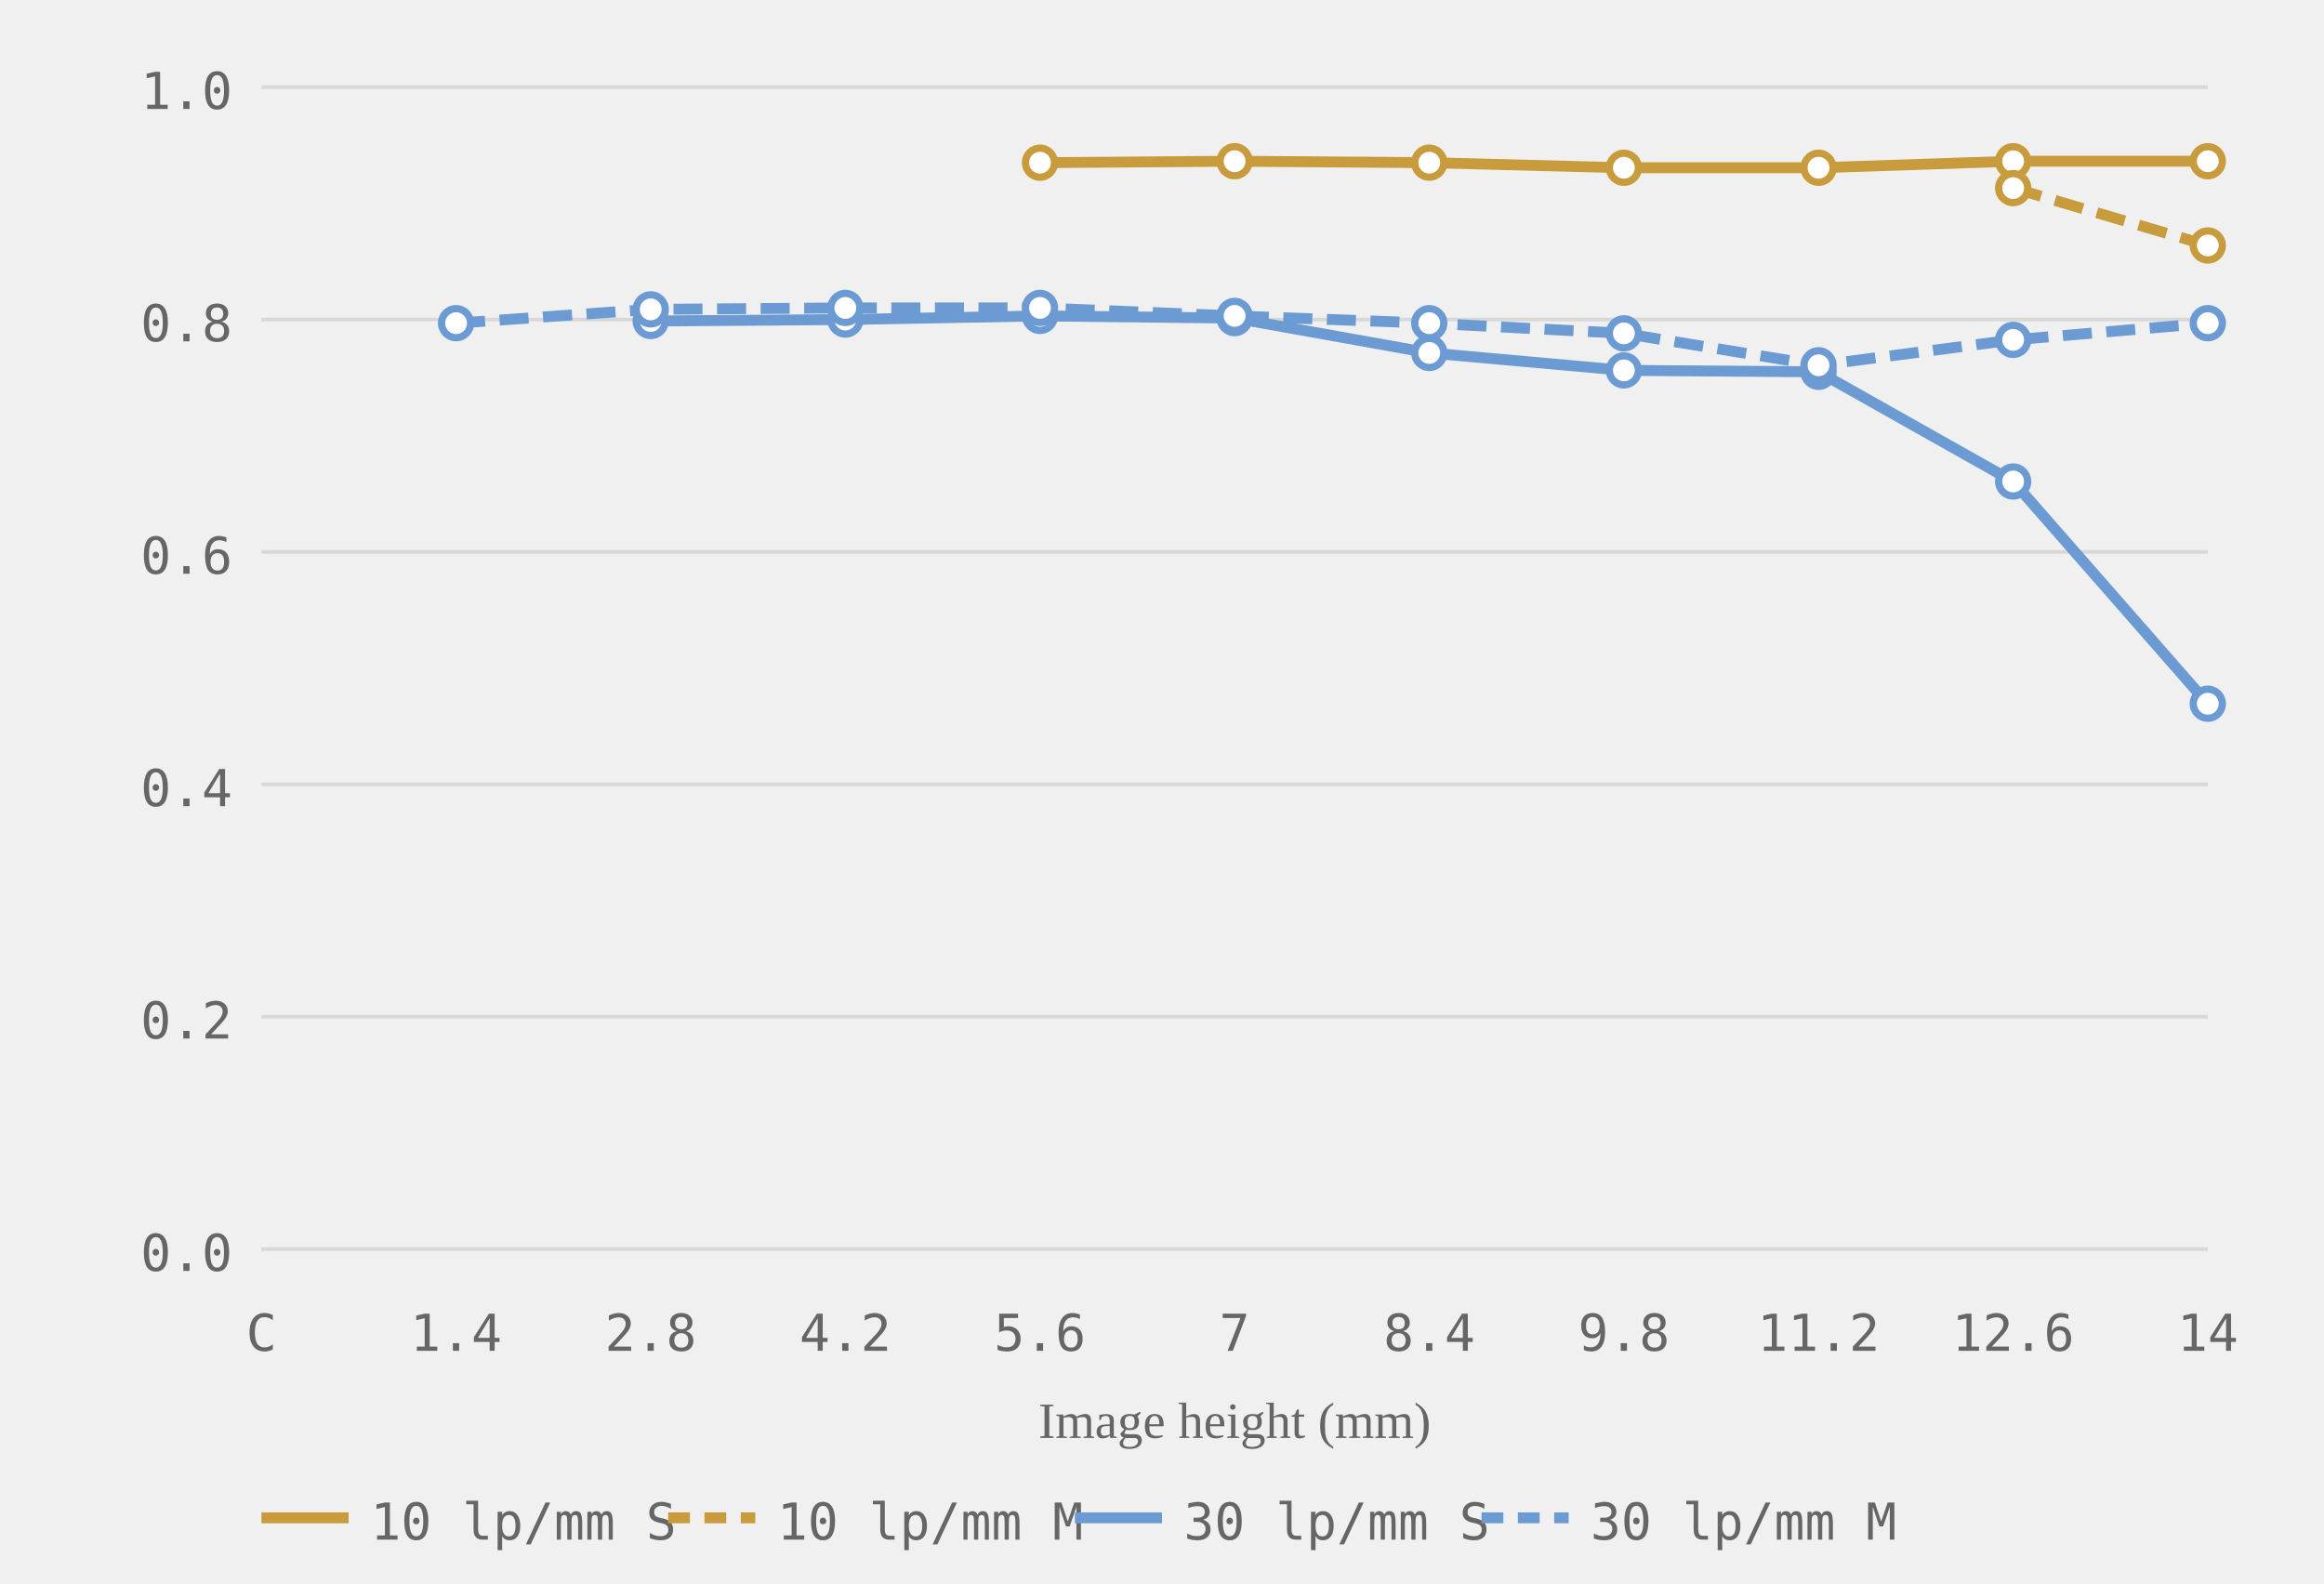
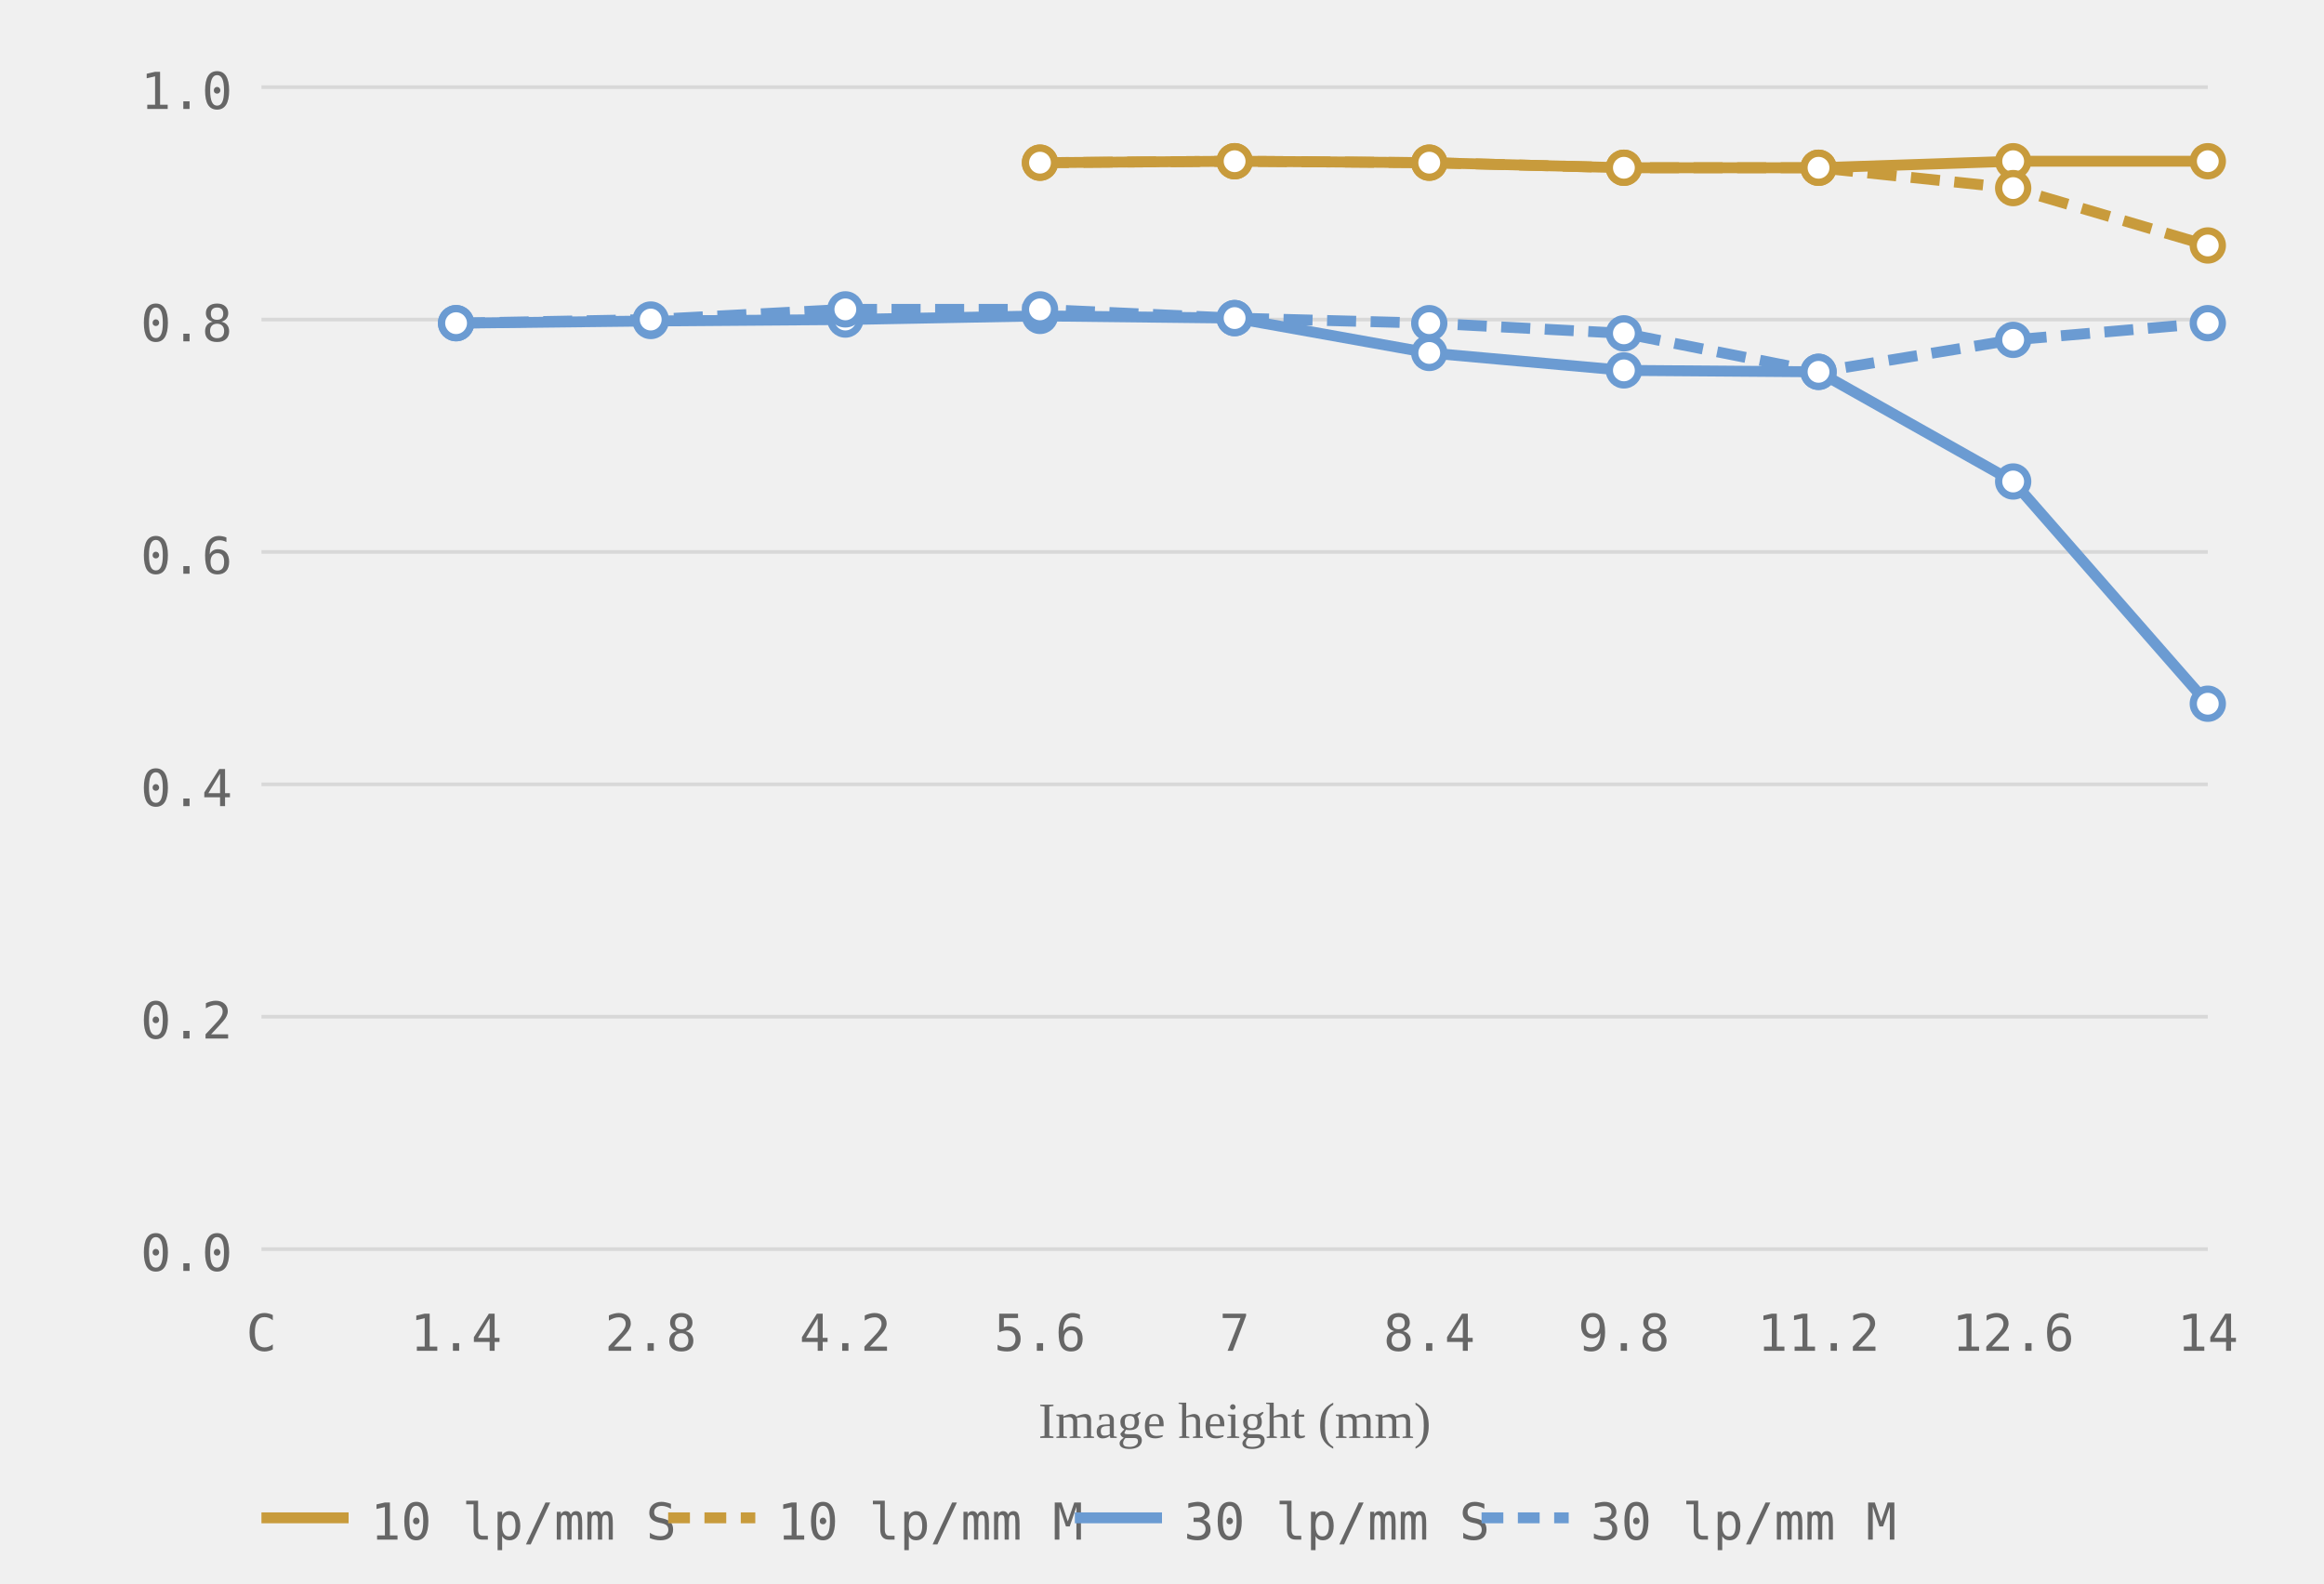
<svg xmlns="http://www.w3.org/2000/svg" viewBox="0 0 320 218" role="img" aria-label="MTF chart, generated from readings">
  <style>.grid-line { stroke: #d8d8d8; stroke-width: 0.5; }.axis-label { font-size: 7px; fill: #666666; font-family: ui-monospace, monospace; }.axis-y { text-anchor: end; }.axis-x { text-anchor: middle; }.axis-title { font-size: 7px; fill: #666666; text-anchor: middle; }.curve { fill: none; stroke-width: 1.5; }.curve-m { stroke-dasharray: 4 2; }.dot { fill: white; stroke-width: 1; }.legend-text { font-size: 7px; fill: #666666; font-family: ui-monospace, monospace; }</style>
  <line class="grid-line" x1="36" y1="172.0" x2="304" y2="172.0" />
  <line class="grid-line" x1="36" y1="140.0" x2="304" y2="140.0" />
  <line class="grid-line" x1="36" y1="108.0" x2="304" y2="108.0" />
  <line class="grid-line" x1="36" y1="76.0" x2="304" y2="76.0" />
  <line class="grid-line" x1="36" y1="44.0" x2="304" y2="44.0" />
  <line class="grid-line" x1="36" y1="12.0" x2="304" y2="12.0" />
  <text class="axis-label axis-y" x="32" y="175.0">0.0</text>
  <text class="axis-label axis-y" x="32" y="143.0">0.2</text>
  <text class="axis-label axis-y" x="32" y="111.0">0.4</text>
  <text class="axis-label axis-y" x="32" y="79.0">0.6</text>
  <text class="axis-label axis-y" x="32" y="47.0">0.8</text>
  <text class="axis-label axis-y" x="32" y="15.0">1.0</text>
  <text class="axis-label axis-x" x="36.0" y="186">C</text>
  <text class="axis-label axis-x" x="62.8" y="186">1.4</text>
  <text class="axis-label axis-x" x="89.6" y="186">2.8</text>
  <text class="axis-label axis-x" x="116.4" y="186">4.2</text>
  <text class="axis-label axis-x" x="143.2" y="186">5.6</text>
  <text class="axis-label axis-x" x="170.0" y="186">7</text>
  <text class="axis-label axis-x" x="196.8" y="186">8.4</text>
  <text class="axis-label axis-x" x="223.6" y="186">9.8</text>
  <text class="axis-label axis-x" x="250.4" y="186">11.2</text>
  <text class="axis-label axis-x" x="277.2" y="186">12.6</text>
  <text class="axis-label axis-x" x="304.0" y="186">14</text>
  <text class="axis-title" x="170.0" y="198">Image height (mm)</text>
  <polyline class="curve curve-10" style="stroke:#c89b3c" points="143.2,22.4 170.0,22.2 196.8,22.4 223.6,23.1 250.4,23.1 277.2,22.2 304.0,22.2" />
-   <polyline class="curve curve-10 curve-m" style="stroke:#c89b3c" points="277.2,25.9 304.0,33.8" stroke-dasharray="4 2" />
-   <polyline class="curve curve-30" style="stroke:#6b9bd2" points="89.6,44.2 116.4,44.0 143.2,43.5 170.0,43.8 196.8,48.6 223.6,51.0 250.4,51.2 277.2,66.3 304.0,96.9" />
-   <polyline class="curve curve-30 curve-m" style="stroke:#6b9bd2" points="62.8,44.5 89.6,42.6 116.4,42.4 143.2,42.4 170.0,43.5 196.8,44.5 223.6,45.9 250.4,50.3 277.2,46.8 304.0,44.5" stroke-dasharray="4 2" />
+   <polyline class="curve curve-10 curve-m" style="stroke:#c89b3c" points="143.2,22.4 170.0,22.2 196.8,22.4 223.6,23.1 250.4,23.1 277.2,25.9 304.0,33.8" stroke-dasharray="4 2" />
+   <polyline class="curve curve-30" style="stroke:#6b9bd2" points="62.8,44.5 89.6,44.2 116.4,44.0 143.2,43.5 170.0,43.8 196.8,48.6 223.6,51.0 250.4,51.2 277.2,66.3 304.0,96.9" />
+   <polyline class="curve curve-30 curve-m" style="stroke:#6b9bd2" points="62.8,44.5 89.6,44.0 116.4,42.6 143.2,42.6 170.0,43.8 196.8,44.5 223.6,45.9 250.4,51.2 277.2,46.8 304.0,44.5" stroke-dasharray="4 2" />
  <circle class="dot dot-10" style="stroke:#c89b3c" cx="143.2" cy="22.4" r="2" />
  <circle class="dot dot-10" style="stroke:#c89b3c" cx="170.0" cy="22.2" r="2" />
  <circle class="dot dot-10" style="stroke:#c89b3c" cx="196.8" cy="22.4" r="2" />
  <circle class="dot dot-10" style="stroke:#c89b3c" cx="223.6" cy="23.1" r="2" />
  <circle class="dot dot-10" style="stroke:#c89b3c" cx="250.4" cy="23.1" r="2" />
  <circle class="dot dot-10" style="stroke:#c89b3c" cx="277.2" cy="22.2" r="2" />
  <circle class="dot dot-10" style="stroke:#c89b3c" cx="304.0" cy="22.2" r="2" />
+   <circle class="dot dot-10" style="stroke:#c89b3c" cx="143.2" cy="22.4" r="2" />
+   <circle class="dot dot-10" style="stroke:#c89b3c" cx="170.0" cy="22.2" r="2" />
+   <circle class="dot dot-10" style="stroke:#c89b3c" cx="196.8" cy="22.4" r="2" />
+   <circle class="dot dot-10" style="stroke:#c89b3c" cx="223.6" cy="23.1" r="2" />
+   <circle class="dot dot-10" style="stroke:#c89b3c" cx="250.4" cy="23.1" r="2" />
  <circle class="dot dot-10" style="stroke:#c89b3c" cx="277.2" cy="25.9" r="2" />
  <circle class="dot dot-10" style="stroke:#c89b3c" cx="304.0" cy="33.8" r="2" />
+   <circle class="dot dot-30" style="stroke:#6b9bd2" cx="62.8" cy="44.5" r="2" />
  <circle class="dot dot-30" style="stroke:#6b9bd2" cx="89.6" cy="44.2" r="2" />
  <circle class="dot dot-30" style="stroke:#6b9bd2" cx="116.4" cy="44.0" r="2" />
  <circle class="dot dot-30" style="stroke:#6b9bd2" cx="143.2" cy="43.5" r="2" />
  <circle class="dot dot-30" style="stroke:#6b9bd2" cx="170.0" cy="43.8" r="2" />
  <circle class="dot dot-30" style="stroke:#6b9bd2" cx="196.8" cy="48.6" r="2" />
  <circle class="dot dot-30" style="stroke:#6b9bd2" cx="223.6" cy="51.0" r="2" />
  <circle class="dot dot-30" style="stroke:#6b9bd2" cx="250.4" cy="51.2" r="2" />
  <circle class="dot dot-30" style="stroke:#6b9bd2" cx="277.2" cy="66.3" r="2" />
  <circle class="dot dot-30" style="stroke:#6b9bd2" cx="304.0" cy="96.9" r="2" />
  <circle class="dot dot-30" style="stroke:#6b9bd2" cx="62.8" cy="44.5" r="2" />
-   <circle class="dot dot-30" style="stroke:#6b9bd2" cx="89.6" cy="42.6" r="2" />
-   <circle class="dot dot-30" style="stroke:#6b9bd2" cx="116.4" cy="42.4" r="2" />
-   <circle class="dot dot-30" style="stroke:#6b9bd2" cx="143.2" cy="42.4" r="2" />
-   <circle class="dot dot-30" style="stroke:#6b9bd2" cx="170.0" cy="43.5" r="2" />
+   <circle class="dot dot-30" style="stroke:#6b9bd2" cx="89.6" cy="44.0" r="2" />
+   <circle class="dot dot-30" style="stroke:#6b9bd2" cx="116.4" cy="42.6" r="2" />
+   <circle class="dot dot-30" style="stroke:#6b9bd2" cx="143.2" cy="42.6" r="2" />
+   <circle class="dot dot-30" style="stroke:#6b9bd2" cx="170.0" cy="43.8" r="2" />
  <circle class="dot dot-30" style="stroke:#6b9bd2" cx="196.8" cy="44.5" r="2" />
  <circle class="dot dot-30" style="stroke:#6b9bd2" cx="223.6" cy="45.9" r="2" />
-   <circle class="dot dot-30" style="stroke:#6b9bd2" cx="250.4" cy="50.3" r="2" />
+   <circle class="dot dot-30" style="stroke:#6b9bd2" cx="250.4" cy="51.2" r="2" />
  <circle class="dot dot-30" style="stroke:#6b9bd2" cx="277.2" cy="46.8" r="2" />
  <circle class="dot dot-30" style="stroke:#6b9bd2" cx="304.0" cy="44.5" r="2" />
  <line x1="36" y1="209" x2="48" y2="209" stroke="#c89b3c" stroke-width="1.5" />
  <text class="legend-text" x="51" y="212">10 lp/mm S</text>
  <line x1="92" y1="209" x2="104" y2="209" stroke="#c89b3c" stroke-width="1.5" stroke-dasharray="3 2" />
  <text class="legend-text" x="107" y="212">10 lp/mm M</text>
  <line x1="148" y1="209" x2="160" y2="209" stroke="#6b9bd2" stroke-width="1.5" />
  <text class="legend-text" x="163" y="212">30 lp/mm S</text>
  <line x1="204" y1="209" x2="216" y2="209" stroke="#6b9bd2" stroke-width="1.5" stroke-dasharray="3 2" />
  <text class="legend-text" x="219" y="212">30 lp/mm M</text>
</svg>
